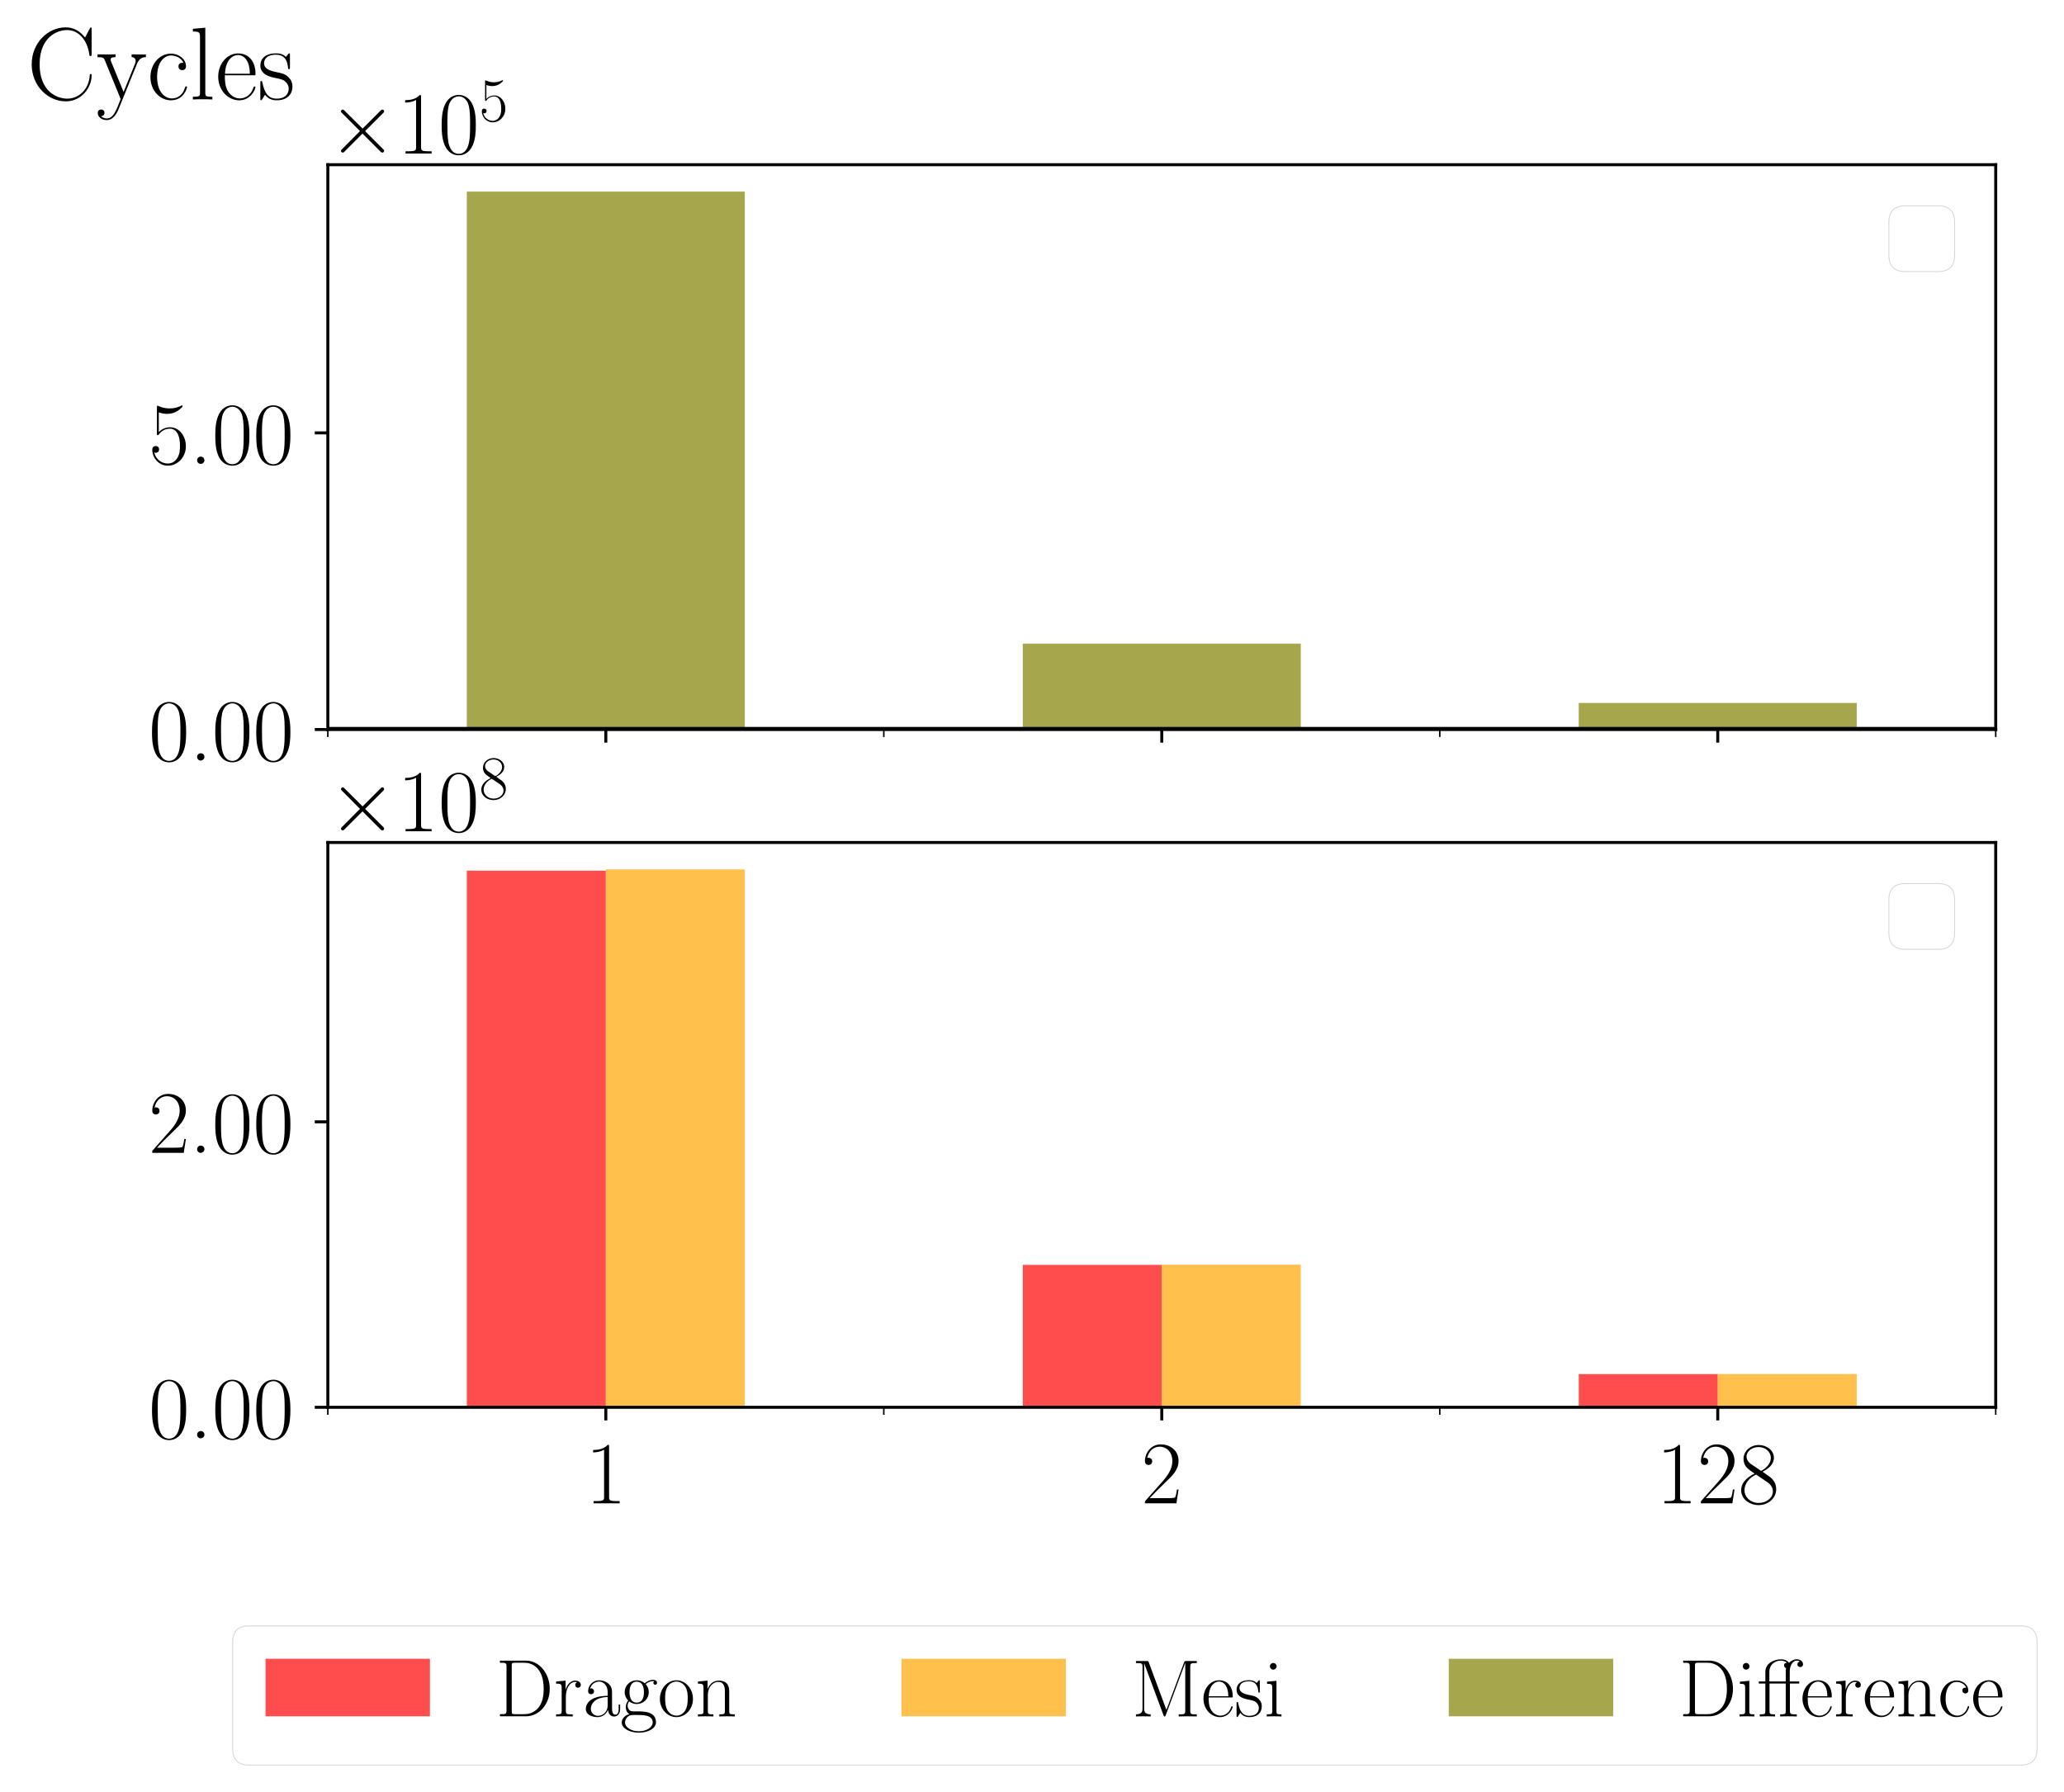
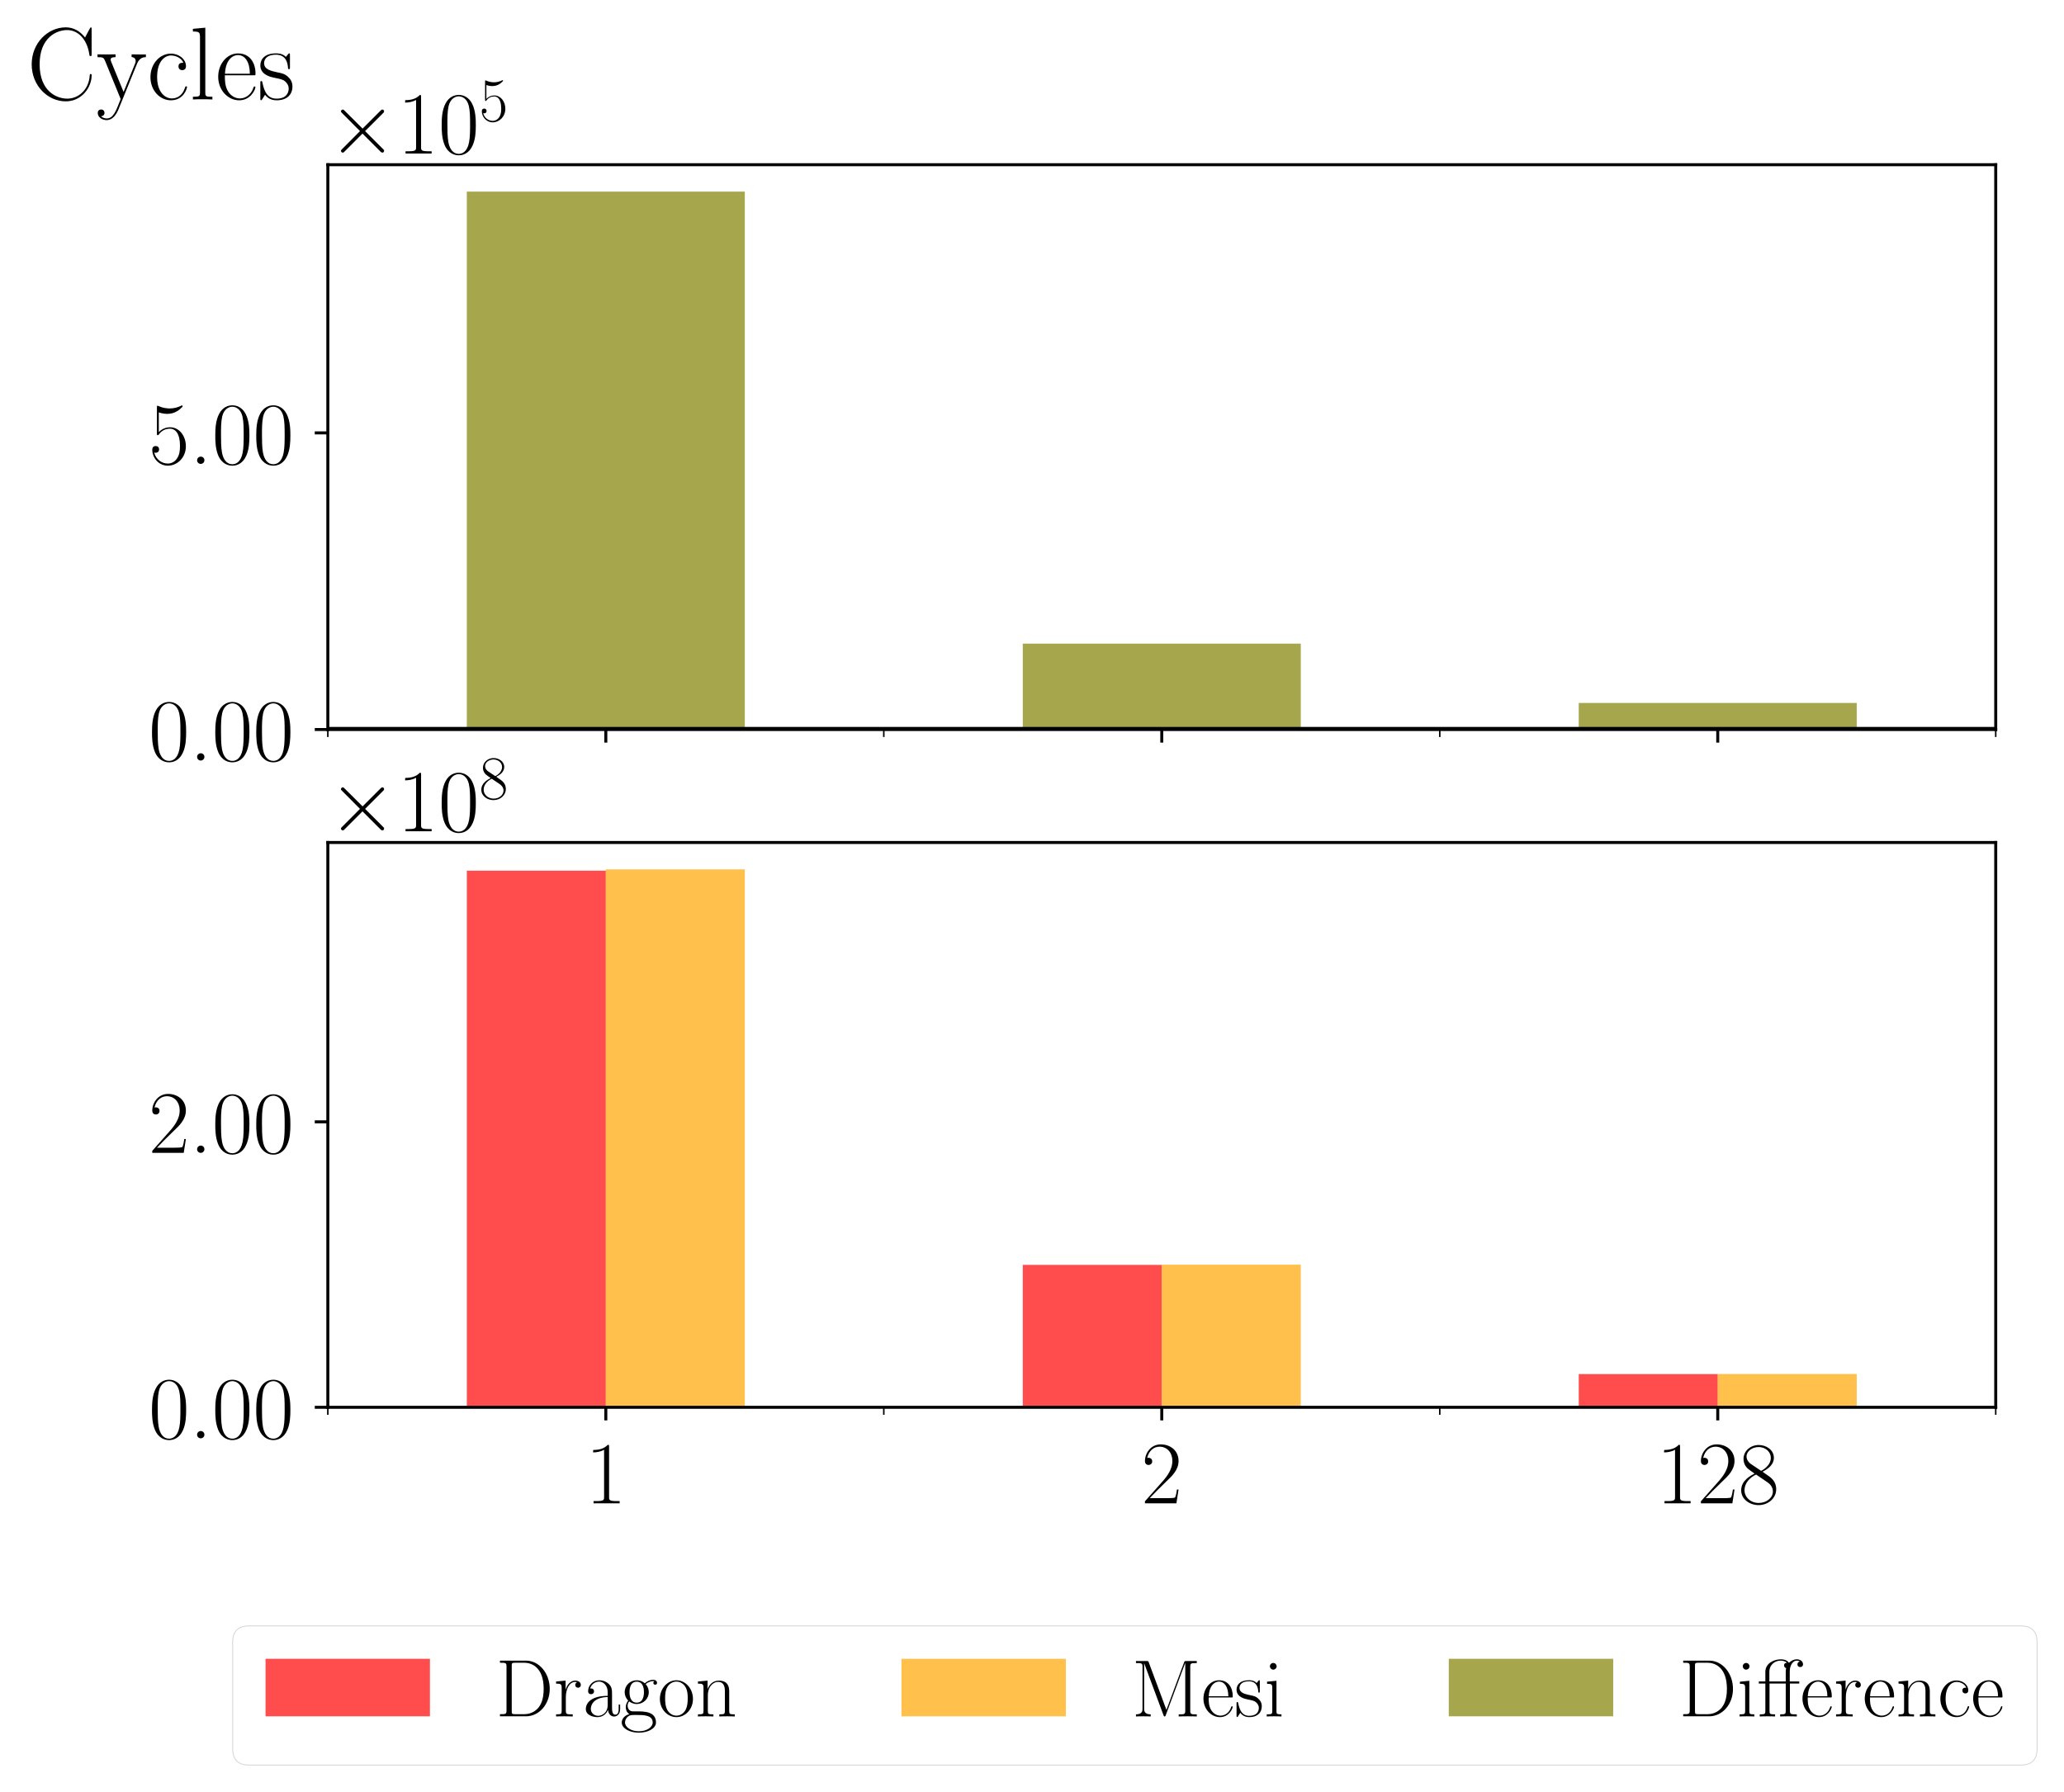
<svg xmlns="http://www.w3.org/2000/svg" xmlns:xlink="http://www.w3.org/1999/xlink" width="552.416pt" height="479.717pt" viewBox="0 0 552.416 479.717" version="1.1">
  <defs>
    <style type="text/css">*{stroke-linejoin: round; stroke-linecap: butt}</style>
  </defs>
  <g id="figure_1">
    <g id="patch_1">
      <path d="M 0 479.717  L 552.416 479.717  L 552.416 0  L 0 0  z " style="fill: #ffffff" />
    </g>
    <g id="axes_1">
      <g id="patch_2">
        <path d="M 87.743 195.294  L 534.143 195.294  L 534.143 44.094  L 87.743 44.094  z " style="fill: #ffffff" />
      </g>
      <g id="patch_3">
-         <path d="M 124.943 195.294  L 199.343 195.294  L 199.343 51.294  L 124.943 51.294  z " clip-path="url(#p60bdccb5ea)" style="fill: #808000; opacity: 0.7" />
+         <path d="M 124.943 195.294  L 199.343 195.294  L 199.343 51.294  L 124.943 51.294  z " clip-path="url(#pc3cfa6bdf4)" style="fill: #808000; opacity: 0.7" />
      </g>
      <g id="patch_4">
-         <path d="M 273.743 195.294  L 348.143 195.294  L 348.143 172.299  L 273.743 172.299  z " clip-path="url(#p60bdccb5ea)" style="fill: #808000; opacity: 0.7" />
+         <path d="M 273.743 195.294  L 348.143 195.294  L 348.143 172.299  L 273.743 172.299  z " clip-path="url(#pc3cfa6bdf4)" style="fill: #808000; opacity: 0.7" />
      </g>
      <g id="patch_5">
-         <path d="M 422.543 195.294  L 496.943 195.294  L 496.943 188.178  L 422.543 188.178  z " clip-path="url(#p60bdccb5ea)" style="fill: #808000; opacity: 0.7" />
+         <path d="M 422.543 195.294  L 496.943 195.294  L 496.943 188.178  L 422.543 188.178  z " clip-path="url(#pc3cfa6bdf4)" style="fill: #808000; opacity: 0.7" />
      </g>
      <g id="matplotlib.axis_1">
        <g id="xtick_1">
          <g id="line2d_1">
            <defs>
-               <path id="mfd37d752e3" d="M 0 0  L 0 3.5  " style="stroke: #000000; stroke-width: 0.8" />
-             </defs>
-             <g>
-               <use xlink:href="#mfd37d752e3" x="162.143" y="195.294" style="stroke: #000000; stroke-width: 0.8" />
+               <path id="m4b9a67d2a4" d="M 0 0  L 0 3.5  " style="stroke: #000000; stroke-width: 0.8" />
+             </defs>
+             <g>
+               <use xlink:href="#m4b9a67d2a4" x="162.143" y="195.294" style="stroke: #000000; stroke-width: 0.8" />
            </g>
          </g>
        </g>
        <g id="xtick_2">
          <g id="line2d_2">
            <g>
-               <use xlink:href="#mfd37d752e3" x="310.943" y="195.294" style="stroke: #000000; stroke-width: 0.8" />
+               <use xlink:href="#m4b9a67d2a4" x="310.943" y="195.294" style="stroke: #000000; stroke-width: 0.8" />
            </g>
          </g>
        </g>
        <g id="xtick_3">
          <g id="line2d_3">
            <g>
-               <use xlink:href="#mfd37d752e3" x="459.743" y="195.294" style="stroke: #000000; stroke-width: 0.8" />
+               <use xlink:href="#m4b9a67d2a4" x="459.743" y="195.294" style="stroke: #000000; stroke-width: 0.8" />
            </g>
          </g>
        </g>
        <g id="xtick_4">
          <g id="line2d_4">
            <defs>
-               <path id="mbebc3d0f18" d="M 0 0  L 0 2  " style="stroke: #000000; stroke-width: 0.4" />
-             </defs>
-             <g>
-               <use xlink:href="#mbebc3d0f18" x="87.743" y="195.294" style="stroke: #000000; stroke-width: 0.4" />
+               <path id="m20c179b98e" d="M 0 0  L 0 2  " style="stroke: #000000; stroke-width: 0.4" />
+             </defs>
+             <g>
+               <use xlink:href="#m20c179b98e" x="87.743" y="195.294" style="stroke: #000000; stroke-width: 0.4" />
            </g>
          </g>
        </g>
        <g id="xtick_5">
          <g id="line2d_5">
            <g>
-               <use xlink:href="#mbebc3d0f18" x="236.543" y="195.294" style="stroke: #000000; stroke-width: 0.4" />
+               <use xlink:href="#m20c179b98e" x="236.543" y="195.294" style="stroke: #000000; stroke-width: 0.4" />
            </g>
          </g>
        </g>
        <g id="xtick_6">
          <g id="line2d_6">
            <g>
-               <use xlink:href="#mbebc3d0f18" x="385.343" y="195.294" style="stroke: #000000; stroke-width: 0.4" />
+               <use xlink:href="#m20c179b98e" x="385.343" y="195.294" style="stroke: #000000; stroke-width: 0.4" />
            </g>
          </g>
        </g>
        <g id="xtick_7">
          <g id="line2d_7">
            <g>
-               <use xlink:href="#mbebc3d0f18" x="534.143" y="195.294" style="stroke: #000000; stroke-width: 0.4" />
+               <use xlink:href="#m20c179b98e" x="534.143" y="195.294" style="stroke: #000000; stroke-width: 0.4" />
            </g>
          </g>
        </g>
      </g>
      <g id="matplotlib.axis_2">
        <g id="ytick_1">
          <g id="line2d_8">
            <defs>
-               <path id="m7a3f0817b0" d="M 0 0  L -3.5 0  " style="stroke: #000000; stroke-width: 0.8" />
-             </defs>
-             <g>
-               <use xlink:href="#m7a3f0817b0" x="87.743" y="195.294" style="stroke: #000000; stroke-width: 0.8" />
+               <path id="m2ba7df239f" d="M 0 0  L -3.5 0  " style="stroke: #000000; stroke-width: 0.8" />
+             </defs>
+             <g>
+               <use xlink:href="#m2ba7df239f" x="87.743" y="195.294" style="stroke: #000000; stroke-width: 0.8" />
            </g>
          </g>
          <g id="text_1">
            <g transform="translate(39.77631 203.5959)scale(0.24 -0.24)">
              <defs>
                <path id="CMR17-30" d="M 2688 2025  C 2688 2416 2682 3080 2413 3591  C 2176 4039 1798 4198 1466 4198  C 1158 4198 768 4058 525 3597  C 269 3118 243 2524 243 2025  C 243 1661 250 1106 448 619  C 723 -39 1216 -128 1466 -128  C 1760 -128 2208 -7 2470 600  C 2662 1042 2688 1559 2688 2025  z M 1466 -26  C 1056 -26 813 325 723 812  C 653 1188 653 1738 653 2096  C 653 2588 653 2997 736 3387  C 858 3929 1216 4096 1466 4096  C 1728 4096 2067 3923 2189 3400  C 2272 3036 2278 2607 2278 2096  C 2278 1680 2278 1169 2202 792  C 2067 95 1690 -26 1466 -26  z " transform="scale(0.015625)" />
                <path id="CMR17-2e" d="M 1062 261  C 1062 420 934 522 800 522  C 672 522 538 420 538 261  C 538 102 666 0 800 0  C 928 0 1062 102 1062 261  z " transform="scale(0.015625)" />
              </defs>
              <use xlink:href="#CMR17-30" transform="scale(0.996264)" />
              <use xlink:href="#CMR17-2e" transform="translate(45.69048 0)scale(0.996264)" />
              <use xlink:href="#CMR17-30" transform="translate(70.56154 0)scale(0.996264)" />
              <use xlink:href="#CMR17-30" transform="translate(116.252 0)scale(0.996264)" />
            </g>
          </g>
        </g>
        <g id="ytick_2">
          <g id="line2d_9">
            <g>
-               <use xlink:href="#m7a3f0817b0" x="87.743" y="115.883" style="stroke: #000000; stroke-width: 0.8" />
+               <use xlink:href="#m2ba7df239f" x="87.743" y="115.883" style="stroke: #000000; stroke-width: 0.8" />
            </g>
          </g>
          <g id="text_2">
            <g transform="translate(39.77631 124.1848)scale(0.24 -0.24)">
              <defs>
                <path id="CMR17-35" d="M 730 3692  C 794 3666 1056 3584 1325 3584  C 1920 3584 2246 3911 2432 4100  C 2432 4157 2432 4192 2394 4192  C 2387 4192 2374 4192 2323 4163  C 2099 4058 1837 3973 1517 3973  C 1325 3973 1037 3999 723 4139  C 653 4171 640 4171 634 4171  C 602 4171 595 4164 595 4037  L 595 2203  C 595 2089 595 2057 659 2057  C 691 2057 704 2070 736 2114  C 941 2401 1222 2522 1542 2522  C 1766 2522 2246 2382 2246 1289  C 2246 1085 2246 715 2054 421  C 1894 159 1645 25 1370 25  C 947 25 518 320 403 814  C 429 807 480 795 506 795  C 589 795 749 840 749 1038  C 749 1210 627 1280 506 1280  C 358 1280 262 1190 262 1011  C 262 454 704 -128 1382 -128  C 2042 -128 2669 440 2669 1264  C 2669 2030 2170 2624 1549 2624  C 1222 2624 947 2503 730 2274  L 730 3692  z " transform="scale(0.015625)" />
              </defs>
              <use xlink:href="#CMR17-35" transform="scale(0.996264)" />
              <use xlink:href="#CMR17-2e" transform="translate(45.69048 0)scale(0.996264)" />
              <use xlink:href="#CMR17-30" transform="translate(70.56154 0)scale(0.996264)" />
              <use xlink:href="#CMR17-30" transform="translate(116.252 0)scale(0.996264)" />
            </g>
          </g>
        </g>
        <g id="text_3">
          <g transform="translate(7.2 26.5718)scale(0.28 -0.28)">
            <defs>
              <path id="CMR17-43" d="M 3974 4289  C 3974 4403 3968 4410 3930 4410  C 3904 4410 3898 4403 3853 4327  L 3571 3792  C 3258 4187 2874 4416 2381 4416  C 1286 4416 294 3456 294 2148  C 294 826 1286 -128 2387 -128  C 3366 -128 3974 730 3974 1461  C 3974 1524 3974 1550 3917 1550  C 3866 1550 3866 1531 3859 1474  C 3808 585 3168 38 2477 38  C 1824 38 781 495 781 2147  C 781 3805 1843 4250 2464 4250  C 3187 4250 3712 3628 3834 2745  C 3846 2668 3846 2655 3904 2655  C 3974 2655 3974 2668 3974 2783  L 3974 4289  z " transform="scale(0.015625)" />
              <path id="CMR17-79" d="M 2496 2197  C 2656 2586 2944 2586 3034 2586  L 3034 2752  C 2912 2752 2752 2752 2630 2752  C 2496 2752 2285 2752 2157 2758  L 2157 2592  C 2400 2573 2406 2394 2406 2343  C 2406 2280 2394 2248 2362 2171  L 1664 449  L 902 2306  C 870 2382 870 2426 870 2433  C 870 2573 1018 2586 1171 2586  L 1171 2758  C 1018 2752 742 2752 582 2752  C 410 2752 205 2752 64 2758  L 64 2586  C 410 2586 448 2554 531 2350  L 1485 15  C 1197 -738 1030 -1178 627 -1178  C 557 -1178 397 -1159 282 -1044  C 429 -1031 493 -942 493 -833  C 493 -725 416 -629 288 -629  C 147 -629 77 -725 77 -840  C 77 -1095 339 -1280 627 -1280  C 998 -1280 1229 -922 1357 -604  L 2496 2197  z " transform="scale(0.015625)" />
              <path id="CMR17-63" d="M 2234 2240  C 2112 2240 1933 2240 1933 2017  C 1933 1838 2080 1787 2163 1787  C 2208 1787 2394 1807 2394 2024  C 2394 2467 1958 2803 1466 2803  C 787 2803 211 2178 211 1363  C 211 516 813 -64 1466 -64  C 2259 -64 2458 677 2458 748  C 2458 774 2451 793 2406 793  C 2362 793 2355 787 2330 703  C 2163 180 1798 51 1523 51  C 1114 51 621 427 621 1369  C 621 2338 1094 2688 1472 2688  C 1722 2688 2093 2573 2234 2240  z " transform="scale(0.015625)" />
              <path id="CMR17-6c" d="M 979 4396  L 218 4326  L 218 4160  C 595 4160 653 4122 653 3817  L 653 426  C 653 184 627 153 218 153  L 218 -13  C 371 0 653 0 813 0  C 979 0 1261 0 1414 -13  L 1414 153  C 1005 153 979 178 979 426  L 979 4396  z " transform="scale(0.015625)" />
              <path id="CMR17-65" d="M 2438 1472  C 2464 1498 2464 1511 2464 1576  C 2464 2238 2118 2816 1389 2816  C 710 2816 173 2169 173 1383  C 173 551 781 -64 1459 -64  C 2176 -64 2458 607 2458 740  C 2458 784 2419 784 2406 784  C 2362 784 2355 771 2330 696  C 2189 265 1837 51 1504 51  C 1229 51 954 203 781 480  C 582 803 582 1176 582 1472  L 2438 1472  z M 589 1568  C 634 2505 1126 2714 1382 2714  C 1818 2714 2112 2297 2118 1568  L 589 1568  z " transform="scale(0.015625)" />
              <path id="CMR17-73" d="M 1978 2697  C 1978 2813 1971 2819 1933 2819  C 1907 2819 1901 2813 1824 2717  C 1805 2691 1747 2626 1728 2601  C 1523 2819 1235 2819 1126 2819  C 416 2819 160 2447 160 2076  C 160 1498 813 1365 998 1325  C 1402 1243 1542 1217 1677 1101  C 1760 1025 1901 884 1901 654  C 1901 384 1747 38 1158 38  C 602 38 403 460 288 1021  C 269 1110 269 1117 218 1117  C 166 1117 160 1110 160 983  L 160 63  C 160 -51 166 -58 205 -58  C 237 -58 243 -51 275 0  C 314 57 410 211 448 276  C 576 103 800 -64 1158 -64  C 1792 -64 2131 283 2131 784  C 2131 1112 1958 1285 1875 1362  C 1683 1561 1459 1606 1190 1657  C 838 1735 390 1825 390 2217  C 390 2383 480 2737 1126 2737  C 1811 2737 1850 2094 1862 1888  C 1869 1856 1901 1849 1920 1849  C 1978 1849 1978 1869 1978 1978  L 1978 2697  z " transform="scale(0.015625)" />
            </defs>
            <use xlink:href="#CMR17-43" transform="scale(0.996264)" />
            <use xlink:href="#CMR17-79" transform="translate(66.50988 0)scale(0.996264)" />
            <use xlink:href="#CMR17-63" transform="translate(114.8028 0)scale(0.996264)" />
            <use xlink:href="#CMR17-6c" transform="translate(155.2885 0)scale(0.996264)" />
            <use xlink:href="#CMR17-65" transform="translate(180.1595 0)scale(0.996264)" />
            <use xlink:href="#CMR17-73" transform="translate(220.6452 0)scale(0.996264)" />
          </g>
        </g>
        <g id="text_4">
          <g transform="translate(87.7425 41.09368)scale(0.24 -0.24)">
            <defs>
              <path id="CMSY10-2" d="M 2490 1785  L 1210 3059  C 1133 3136 1120 3148 1069 3148  C 1005 3148 941 3091 941 3020  C 941 2976 954 2963 1024 2892  L 2304 1606  L 1024 320  C 954 249 941 236 941 192  C 941 121 1005 64 1069 64  C 1120 64 1133 76 1210 153  L 2483 1427  L 3808 102  C 3821 96 3866 64 3904 64  C 3981 64 4032 121 4032 192  C 4032 204 4032 230 4013 262  C 4006 275 2989 1280 2669 1606  L 3840 2777  C 3872 2816 3968 2899 4000 2937  C 4006 2950 4032 2976 4032 3020  C 4032 3091 3981 3148 3904 3148  C 3853 3148 3827 3123 3757 3052  L 2490 1785  z " transform="scale(0.015625)" />
              <path id="CMR17-31" d="M 1702 4058  C 1702 4192 1696 4192 1606 4192  C 1357 3916 979 3827 621 3827  C 602 3827 570 3827 563 3808  C 557 3795 557 3782 557 3648  C 755 3648 1088 3686 1344 3839  L 1344 461  C 1344 236 1331 160 781 160  L 589 160  L 589 0  C 896 0 1216 0 1523 0  C 1830 0 2150 0 2458 0  L 2458 160  L 2266 160  C 1715 160 1702 230 1702 458  L 1702 4058  z " transform="scale(0.015625)" />
            </defs>
            <use xlink:href="#CMSY10-2" transform="scale(0.996264)" />
            <use xlink:href="#CMR17-31" transform="translate(77.48747 0)scale(0.996264)" />
            <use xlink:href="#CMR17-30" transform="translate(123.1779 0)scale(0.996264)" />
            <use xlink:href="#CMR17-35" transform="translate(168.8684 36.15364)scale(0.697382)" />
          </g>
        </g>
      </g>
      <g id="line2d_10">
-         <path d="M 87.743 195.294  L 534.143 195.294  " clip-path="url(#p60bdccb5ea)" style="fill: none; stroke: #000000; stroke-width: 1.4; stroke-linecap: square" />
+         <path d="M 87.743 195.294  L 534.143 195.294  " clip-path="url(#pc3cfa6bdf4)" style="fill: none; stroke: #000000; stroke-width: 1.4; stroke-linecap: square" />
      </g>
      <g id="patch_6">
        <path d="M 87.743 195.294  L 87.743 44.094  " style="fill: none; stroke: #000000; stroke-width: 0.8; stroke-linejoin: miter; stroke-linecap: square" />
      </g>
      <g id="patch_7">
        <path d="M 534.143 195.294  L 534.143 44.094  " style="fill: none; stroke: #000000; stroke-width: 0.8; stroke-linejoin: miter; stroke-linecap: square" />
      </g>
      <g id="patch_8">
        <path d="M 87.743 195.294  L 534.143 195.294  " style="fill: none; stroke: #000000; stroke-width: 0.8; stroke-linejoin: miter; stroke-linecap: square" />
      </g>
      <g id="patch_9">
        <path d="M 87.743 44.094  L 534.143 44.094  " style="fill: none; stroke: #000000; stroke-width: 0.8; stroke-linejoin: miter; stroke-linecap: square" />
      </g>
-       <g id="legend_1">
-         <g id="patch_10">
-           <path d="M 509.943 72.694  L 518.743 72.694  Q 523.143 72.694 523.143 68.294  L 523.143 59.494  Q 523.143 55.094 518.743 55.094  L 509.943 55.094  Q 505.543 55.094 505.543 59.494  L 505.543 68.294  Q 505.543 72.694 509.943 72.694  z " style="fill: #ffffff; opacity: 0.8; stroke: #cccccc; stroke-width: 0.24; stroke-linejoin: miter" />
-         </g>
-       </g>
    </g>
    <g id="axes_2">
+       <g id="patch_10">
+         <path d="M 87.743 376.734  L 534.143 376.734  L 534.143 225.534  L 87.743 225.534  z " style="fill: #ffffff" />
+       </g>
      <g id="patch_11">
-         <path d="M 87.743 376.734  L 534.143 376.734  L 534.143 225.534  L 87.743 225.534  z " style="fill: #ffffff" />
+         <path d="M 124.943 376.734  L 162.143 376.734  L 162.143 233.08  L 124.943 233.08  z " clip-path="url(#p44cb9645cf)" style="fill: #ff0000; opacity: 0.7" />
      </g>
      <g id="patch_12">
-         <path d="M 124.943 376.734  L 162.143 376.734  L 162.143 233.08  L 124.943 233.08  z " clip-path="url(#p7c5ec3f668)" style="fill: #ff0000; opacity: 0.7" />
+         <path d="M 273.743 376.734  L 310.943 376.734  L 310.943 338.61  L 273.743 338.61  z " clip-path="url(#p44cb9645cf)" style="fill: #ff0000; opacity: 0.7" />
      </g>
      <g id="patch_13">
-         <path d="M 273.743 376.734  L 310.943 376.734  L 310.943 338.61  L 273.743 338.61  z " clip-path="url(#p7c5ec3f668)" style="fill: #ff0000; opacity: 0.7" />
+         <path d="M 422.543 376.734  L 459.743 376.734  L 459.743 367.845  L 422.543 367.845  z " clip-path="url(#p44cb9645cf)" style="fill: #ff0000; opacity: 0.7" />
      </g>
      <g id="patch_14">
-         <path d="M 422.543 376.734  L 459.743 376.734  L 459.743 367.845  L 422.543 367.845  z " clip-path="url(#p7c5ec3f668)" style="fill: #ff0000; opacity: 0.7" />
+         <path d="M 162.143 376.734  L 199.343 376.734  L 199.343 232.734  L 162.143 232.734  z " clip-path="url(#p44cb9645cf)" style="fill: #ffa500; opacity: 0.7" />
      </g>
      <g id="patch_15">
-         <path d="M 162.143 376.734  L 199.343 376.734  L 199.343 232.734  L 162.143 232.734  z " clip-path="url(#p7c5ec3f668)" style="fill: #ffa500; opacity: 0.7" />
+         <path d="M 310.943 376.734  L 348.143 376.734  L 348.143 338.554  L 310.943 338.554  z " clip-path="url(#p44cb9645cf)" style="fill: #ffa500; opacity: 0.7" />
      </g>
      <g id="patch_16">
-         <path d="M 310.943 376.734  L 348.143 376.734  L 348.143 338.554  L 310.943 338.554  z " clip-path="url(#p7c5ec3f668)" style="fill: #ffa500; opacity: 0.7" />
-       </g>
-       <g id="patch_17">
-         <path d="M 459.743 376.734  L 496.943 376.734  L 496.943 367.828  L 459.743 367.828  z " clip-path="url(#p7c5ec3f668)" style="fill: #ffa500; opacity: 0.7" />
+         <path d="M 459.743 376.734  L 496.943 376.734  L 496.943 367.828  L 459.743 367.828  z " clip-path="url(#p44cb9645cf)" style="fill: #ffa500; opacity: 0.7" />
      </g>
      <g id="matplotlib.axis_3">
        <g id="xtick_8">
          <g id="line2d_11">
            <g>
-               <use xlink:href="#mfd37d752e3" x="162.143" y="376.734" style="stroke: #000000; stroke-width: 0.8" />
+               <use xlink:href="#m4b9a67d2a4" x="162.143" y="376.734" style="stroke: #000000; stroke-width: 0.8" />
            </g>
          </g>
          <g id="text_5">
            <g transform="translate(156.6596 402.4381)scale(0.24 -0.24)">
              <use xlink:href="#CMR17-31" transform="scale(0.996264)" />
            </g>
          </g>
        </g>
        <g id="xtick_9">
          <g id="line2d_12">
            <g>
-               <use xlink:href="#mfd37d752e3" x="310.943" y="376.734" style="stroke: #000000; stroke-width: 0.8" />
+               <use xlink:href="#m4b9a67d2a4" x="310.943" y="376.734" style="stroke: #000000; stroke-width: 0.8" />
            </g>
          </g>
          <g id="text_6">
            <g transform="translate(305.4596 402.4381)scale(0.24 -0.24)">
              <defs>
                <path id="CMR17-32" d="M 2669 989  L 2554 989  C 2490 536 2438 459 2413 420  C 2381 369 1920 369 1830 369  L 602 369  C 832 619 1280 1072 1824 1597  C 2214 1967 2669 2402 2669 3035  C 2669 3790 2067 4224 1395 4224  C 691 4224 262 3604 262 3030  C 262 2780 448 2748 525 2748  C 589 2748 781 2787 781 3010  C 781 3207 614 3264 525 3264  C 486 3264 448 3258 422 3245  C 544 3790 915 4058 1306 4058  C 1862 4058 2227 3617 2227 3035  C 2227 2479 1901 2000 1536 1584  L 262 146  L 262 0  L 2515 0  L 2669 989  z " transform="scale(0.015625)" />
              </defs>
              <use xlink:href="#CMR17-32" transform="scale(0.996264)" />
            </g>
          </g>
        </g>
        <g id="xtick_10">
          <g id="line2d_13">
            <g>
-               <use xlink:href="#mfd37d752e3" x="459.743" y="376.734" style="stroke: #000000; stroke-width: 0.8" />
+               <use xlink:href="#m4b9a67d2a4" x="459.743" y="376.734" style="stroke: #000000; stroke-width: 0.8" />
            </g>
          </g>
          <g id="text_7">
            <g transform="translate(443.2939 402.4381)scale(0.24 -0.24)">
              <defs>
                <path id="CMR17-38" d="M 1741 2264  C 2144 2467 2554 2773 2554 3263  C 2554 3841 1990 4179 1472 4179  C 890 4179 378 3759 378 3180  C 378 3021 416 2747 666 2505  C 730 2442 998 2251 1171 2130  C 883 1983 211 1634 211 934  C 211 279 838 -128 1459 -128  C 2144 -128 2720 362 2720 1010  C 2720 1590 2330 1857 2074 2029  L 1741 2264  z M 902 2822  C 851 2854 595 3051 595 3351  C 595 3739 998 4032 1459 4032  C 1965 4032 2336 3676 2336 3262  C 2336 2669 1670 2331 1638 2331  C 1632 2331 1626 2331 1574 2370  L 902 2822  z M 2080 1519  C 2176 1449 2483 1240 2483 851  C 2483 381 2010 25 1472 25  C 890 25 448 438 448 940  C 448 1443 838 1862 1280 2060  L 2080 1519  z " transform="scale(0.015625)" />
              </defs>
              <use xlink:href="#CMR17-31" transform="scale(0.996264)" />
              <use xlink:href="#CMR17-32" transform="translate(45.69048 0)scale(0.996264)" />
              <use xlink:href="#CMR17-38" transform="translate(91.38095 0)scale(0.996264)" />
            </g>
          </g>
        </g>
        <g id="xtick_11">
          <g id="line2d_14">
            <g>
-               <use xlink:href="#mbebc3d0f18" x="87.743" y="376.734" style="stroke: #000000; stroke-width: 0.4" />
+               <use xlink:href="#m20c179b98e" x="87.743" y="376.734" style="stroke: #000000; stroke-width: 0.4" />
            </g>
          </g>
        </g>
        <g id="xtick_12">
          <g id="line2d_15">
            <g>
-               <use xlink:href="#mbebc3d0f18" x="236.543" y="376.734" style="stroke: #000000; stroke-width: 0.4" />
+               <use xlink:href="#m20c179b98e" x="236.543" y="376.734" style="stroke: #000000; stroke-width: 0.4" />
            </g>
          </g>
        </g>
        <g id="xtick_13">
          <g id="line2d_16">
            <g>
-               <use xlink:href="#mbebc3d0f18" x="385.343" y="376.734" style="stroke: #000000; stroke-width: 0.4" />
+               <use xlink:href="#m20c179b98e" x="385.343" y="376.734" style="stroke: #000000; stroke-width: 0.4" />
            </g>
          </g>
        </g>
        <g id="xtick_14">
          <g id="line2d_17">
            <g>
-               <use xlink:href="#mbebc3d0f18" x="534.143" y="376.734" style="stroke: #000000; stroke-width: 0.4" />
+               <use xlink:href="#m20c179b98e" x="534.143" y="376.734" style="stroke: #000000; stroke-width: 0.4" />
            </g>
          </g>
        </g>
      </g>
      <g id="matplotlib.axis_4">
        <g id="ytick_3">
          <g id="line2d_18">
            <g>
-               <use xlink:href="#m7a3f0817b0" x="87.743" y="376.734" style="stroke: #000000; stroke-width: 0.8" />
+               <use xlink:href="#m2ba7df239f" x="87.743" y="376.734" style="stroke: #000000; stroke-width: 0.8" />
            </g>
          </g>
          <g id="text_8">
            <g transform="translate(39.77631 385.0359)scale(0.24 -0.24)">
              <use xlink:href="#CMR17-30" transform="scale(0.996264)" />
              <use xlink:href="#CMR17-2e" transform="translate(45.69048 0)scale(0.996264)" />
              <use xlink:href="#CMR17-30" transform="translate(70.56154 0)scale(0.996264)" />
              <use xlink:href="#CMR17-30" transform="translate(116.252 0)scale(0.996264)" />
            </g>
          </g>
        </g>
        <g id="ytick_4">
          <g id="line2d_19">
            <g>
-               <use xlink:href="#m7a3f0817b0" x="87.743" y="300.317" style="stroke: #000000; stroke-width: 0.8" />
+               <use xlink:href="#m2ba7df239f" x="87.743" y="300.317" style="stroke: #000000; stroke-width: 0.8" />
            </g>
          </g>
          <g id="text_9">
            <g transform="translate(39.77631 308.6197)scale(0.24 -0.24)">
              <use xlink:href="#CMR17-32" transform="scale(0.996264)" />
              <use xlink:href="#CMR17-2e" transform="translate(45.69048 0)scale(0.996264)" />
              <use xlink:href="#CMR17-30" transform="translate(70.56154 0)scale(0.996264)" />
              <use xlink:href="#CMR17-30" transform="translate(116.252 0)scale(0.996264)" />
            </g>
          </g>
        </g>
        <g id="text_10">
          <g transform="translate(87.7425 222.5337)scale(0.24 -0.24)">
            <use xlink:href="#CMSY10-2" transform="scale(0.996264)" />
            <use xlink:href="#CMR17-31" transform="translate(77.48747 0)scale(0.996264)" />
            <use xlink:href="#CMR17-30" transform="translate(123.1779 0)scale(0.996264)" />
            <use xlink:href="#CMR17-38" transform="translate(168.8684 36.15364)scale(0.697382)" />
          </g>
        </g>
      </g>
+       <g id="patch_17">
+         <path d="M 87.743 376.734  L 87.743 225.534  " style="fill: none; stroke: #000000; stroke-width: 0.8; stroke-linejoin: miter; stroke-linecap: square" />
+       </g>
      <g id="patch_18">
-         <path d="M 87.743 376.734  L 87.743 225.534  " style="fill: none; stroke: #000000; stroke-width: 0.8; stroke-linejoin: miter; stroke-linecap: square" />
+         <path d="M 534.143 376.734  L 534.143 225.534  " style="fill: none; stroke: #000000; stroke-width: 0.8; stroke-linejoin: miter; stroke-linecap: square" />
      </g>
      <g id="patch_19">
-         <path d="M 534.143 376.734  L 534.143 225.534  " style="fill: none; stroke: #000000; stroke-width: 0.8; stroke-linejoin: miter; stroke-linecap: square" />
+         <path d="M 87.743 376.734  L 534.143 376.734  " style="fill: none; stroke: #000000; stroke-width: 0.8; stroke-linejoin: miter; stroke-linecap: square" />
      </g>
      <g id="patch_20">
-         <path d="M 87.743 376.734  L 534.143 376.734  " style="fill: none; stroke: #000000; stroke-width: 0.8; stroke-linejoin: miter; stroke-linecap: square" />
-       </g>
+         <path d="M 87.743 225.534  L 534.143 225.534  " style="fill: none; stroke: #000000; stroke-width: 0.8; stroke-linejoin: miter; stroke-linecap: square" />
+       </g>
+     </g>
+     <g id="legend_1">
      <g id="patch_21">
-         <path d="M 87.743 225.534  L 534.143 225.534  " style="fill: none; stroke: #000000; stroke-width: 0.8; stroke-linejoin: miter; stroke-linecap: square" />
-       </g>
-       <g id="legend_2">
-         <g id="patch_22">
-           <path d="M 509.943 254.134  L 518.743 254.134  Q 523.143 254.134 523.143 249.734  L 523.143 240.934  Q 523.143 236.534 518.743 236.534  L 509.943 236.534  Q 505.543 236.534 505.543 240.934  L 505.543 249.734  Q 505.543 254.134 509.943 254.134  z " style="fill: #ffffff; opacity: 0.8; stroke: #cccccc; stroke-width: 0.24; stroke-linejoin: miter" />
-         </g>
-       </g>
-     </g>
-     <g id="legend_3">
-       <g id="patch_23">
        <path d="M 66.669 472.517  L 540.816 472.517  Q 545.216 472.517 545.216 468.117  L 545.216 439.654  Q 545.216 435.254 540.816 435.254  L 66.669 435.254  Q 62.269 435.254 62.269 439.654  L 62.269 468.117  Q 62.269 472.517 66.669 472.517  z " style="fill: #ffffff; opacity: 0.8; stroke: #cccccc; stroke-width: 0.24; stroke-linejoin: miter" />
      </g>
-       <g id="patch_24">
+       <g id="patch_22">
        <path d="M 71.069 459.454  L 115.069 459.454  L 115.069 444.054  L 71.069 444.054  z " style="fill: #ff0000; opacity: 0.7" />
      </g>
      <g id="text_11">
        <g transform="translate(132.669 459.4537)scale(0.22 -0.22)">
          <defs>
            <path id="CMR17-44" d="M 333 4352  L 333 4186  C 774 4186 845 4186 845 3900  L 845 452  C 845 166 774 166 333 166  L 333 0  L 2368 0  C 3398 0 4224 943 4224 2141  C 4224 3346 3411 4352 2368 4352  L 333 4352  z M 1523 166  C 1267 166 1254 197 1254 414  L 1254 3938  C 1254 4155 1267 4186 1523 4186  L 2240 4186  C 2771 4186 3750 3874 3750 2141  C 3750 1242 3488 879 3366 707  C 3213 510 2848 166 2240 166  L 1523 166  z " transform="scale(0.015625)" />
            <path id="CMR17-72" d="M 960 1497  C 960 2112 1222 2688 1702 2688  C 1747 2688 1792 2682 1837 2662  C 1837 2662 1696 2617 1696 2452  C 1696 2298 1818 2234 1914 2234  C 1990 2234 2131 2279 2131 2458  C 2131 2663 1926 2790 1709 2790  C 1222 2790 1011 2317 947 2093  L 941 2093  L 941 2790  L 198 2720  L 198 2554  C 576 2554 634 2515 634 2208  L 634 428  C 634 184 608 153 198 153  L 198 -13  C 352 0 646 0 813 0  C 998 0 1325 0 1498 -13  L 1498 153  C 1037 153 960 153 960 440  L 960 1497  z " transform="scale(0.015625)" />
            <path id="CMR17-61" d="M 2304 1653  C 2304 2072 2304 2294 2035 2543  C 1798 2752 1523 2816 1306 2816  C 800 2816 435 2407 435 1971  C 435 1728 627 1728 666 1728  C 749 1728 896 1778 896 1954  C 896 2112 774 2181 666 2181  C 640 2181 608 2174 589 2168  C 723 2592 1069 2714 1293 2714  C 1613 2714 1965 2429 1965 1885  L 1965 1600  C 1587 1600 1133 1549 774 1357  C 371 1133 256 813 256 570  C 256 77 832 -64 1171 -64  C 1523 -64 1850 139 1990 511  C 2003 233 2182 -18 2464 -18  C 2598 -18 2938 70 2938 567  L 2938 920  L 2822 920  L 2822 562  C 2822 178 2650 128 2566 128  C 2304 128 2304 458 2304 738  L 2304 1653  z M 1965 870  C 1965 317 1568 38 1216 38  C 896 38 646 275 646 570  C 646 761 730 1100 1101 1305  C 1408 1478 1760 1504 1965 1504  L 1965 870  z " transform="scale(0.015625)" />
            <path id="CMR17-67" d="M 710 1164  C 832 1068 1043 960 1299 960  C 1805 960 2240 1357 2240 1888  C 2240 2054 2189 2310 1997 2509  C 2176 2692 2438 2752 2586 2752  C 2611 2752 2650 2752 2682 2734  C 2656 2728 2598 2703 2598 2605  C 2598 2527 2656 2471 2739 2471  C 2835 2471 2886 2533 2886 2614  C 2886 2731 2790 2854 2586 2854  C 2330 2854 2106 2738 1926 2580  C 1734 2753 1504 2816 1299 2816  C 794 2816 358 2419 358 1888  C 358 1522 570 1292 634 1228  C 442 1004 442 743 442 711  C 442 545 506 302 723 168  C 390 85 128 -169 128 -486  C 128 -943 736 -1280 1466 -1280  C 2170 -1280 2803 -956 2803 -479  C 2803 384 1856 384 1363 384  C 1216 384 954 384 922 391  C 723 423 589 602 589 826  C 589 883 589 1024 710 1164  z M 1299 1068  C 736 1068 736 1760 736 1889  C 736 2016 736 2708 1299 2708  C 1862 2708 1862 2016 1862 1889  C 1862 1760 1862 1068 1299 1068  z M 1466 -1171  C 826 -1171 384 -835 384 -486  C 384 -289 493 -105 634 -4  C 794 104 858 104 1293 104  C 1818 104 2547 104 2547 -486  C 2547 -835 2106 -1171 1466 -1171  z " transform="scale(0.015625)" />
            <path id="CMR17-6f" d="M 2758 1356  C 2758 2176 2163 2816 1466 2816  C 768 2816 173 2176 173 1356  C 173 551 768 -64 1466 -64  C 2163 -64 2758 551 2758 1356  z M 1466 51  C 1165 51 909 230 762 480  C 602 767 582 1126 582 1408  C 582 1677 595 2010 762 2298  C 890 2509 1139 2714 1466 2714  C 1754 2714 1997 2554 2150 2330  C 2349 2029 2349 1607 2349 1408  C 2349 1158 2336 775 2163 467  C 1984 173 1709 51 1466 51  z " transform="scale(0.015625)" />
            <path id="CMR17-6e" d="M 2656 1933  C 2656 2259 2592 2790 1837 2790  C 1331 2790 1069 2400 973 2144  L 966 2144  L 966 2790  L 211 2720  L 211 2554  C 589 2554 646 2515 646 2208  L 646 428  C 646 184 621 153 211 153  L 211 -13  C 365 0 646 0 813 0  C 979 0 1267 0 1421 -13  L 1421 153  C 1011 153 986 178 986 428  L 986 1658  C 986 2247 1344 2688 1792 2688  C 2266 2688 2317 2266 2317 1958  L 2317 428  C 2317 184 2291 153 1882 153  L 1882 -13  C 2035 0 2317 0 2483 0  C 2650 0 2938 0 3091 -13  L 3091 153  C 2682 153 2656 178 2656 428  L 2656 1933  z " transform="scale(0.015625)" />
          </defs>
          <use xlink:href="#CMR17-44" transform="scale(0.996264)" />
          <use xlink:href="#CMR17-72" transform="translate(70.39356 0)scale(0.996264)" />
          <use xlink:href="#CMR17-61" transform="translate(105.6743 0)scale(0.996264)" />
          <use xlink:href="#CMR17-67" transform="translate(151.3648 0)scale(0.996264)" />
          <use xlink:href="#CMR17-6f" transform="translate(197.0553 0)scale(0.996264)" />
          <use xlink:href="#CMR17-6e" transform="translate(242.7458 0)scale(0.996264)" />
        </g>
      </g>
-       <g id="patch_25">
+       <g id="patch_23">
        <path d="M 241.27 459.454  L 285.27 459.454  L 285.27 444.054  L 241.27 444.054  z " style="fill: #ffa500; opacity: 0.7" />
      </g>
      <g id="text_12">
        <g transform="translate(302.87 459.4537)scale(0.22 -0.22)">
          <defs>
            <path id="CMR17-4d" d="M 1338 4224  C 1299 4320 1293 4320 1158 4320  L 339 4320  L 339 4160  C 781 4160 851 4160 851 3875  L 851 610  C 851 451 851 153 339 153  L 339 -13  C 486 0 755 0 915 0  C 1075 0 1344 0 1491 -13  L 1491 153  C 979 153 979 451 979 610  L 979 4135  L 986 4135  L 2490 89  C 2515 25 2528 -13 2579 -13  C 2630 -13 2643 25 2669 89  L 4186 4166  L 4192 4166  L 4192 438  C 4192 153 4122 153 3680 153  L 3680 -13  C 3853 0 4198 0 4384 0  C 4570 0 4922 0 5094 -13  L 5094 153  C 4653 153 4582 153 4582 438  L 4582 3875  C 4582 4160 4653 4160 5094 4160  L 5094 4320  L 4282 4320  C 4147 4320 4141 4314 4102 4218  L 2720 502  L 1338 4224  z " transform="scale(0.015625)" />
            <path id="CMR17-69" d="M 992 3909  C 992 4049 877 4170 730 4170  C 589 4170 467 4056 467 3909  C 467 3769 582 3648 730 3648  C 870 3648 992 3763 992 3909  z M 243 2706  L 243 2541  C 602 2541 653 2502 653 2197  L 653 427  C 653 184 627 153 218 153  L 218 -13  C 371 0 646 0 806 0  C 960 0 1222 0 1370 -13  L 1370 153  C 992 153 979 191 979 420  L 979 2776  L 243 2706  z " transform="scale(0.015625)" />
          </defs>
          <use xlink:href="#CMR17-4d" transform="scale(0.996264)" />
          <use xlink:href="#CMR17-65" transform="translate(84.68694 0)scale(0.996264)" />
          <use xlink:href="#CMR17-73" transform="translate(125.1726 0)scale(0.996264)" />
          <use xlink:href="#CMR17-69" transform="translate(160.9739 0)scale(0.996264)" />
        </g>
      </g>
-       <g id="patch_26">
+       <g id="patch_24">
        <path d="M 387.756 459.454  L 431.756 459.454  L 431.756 444.054  L 387.756 444.054  z " style="fill: #808000; opacity: 0.7" />
      </g>
      <g id="text_13">
        <g transform="translate(449.3559 459.4537)scale(0.22 -0.22)">
          <defs>
            <path id="CMR17-b" d="M 2554 2560  L 3283 2560  L 3283 2725  L 2541 2725  L 2541 3494  C 2541 4022 2810 4352 3085 4352  C 3168 4352 3264 4327 3328 4282  C 3277 4269 3142 4225 3142 4067  C 3142 3901 3270 3850 3360 3850  C 3450 3850 3578 3901 3578 4067  C 3578 4308 3347 4454 3091 4454  C 2842 4454 2637 4333 2477 4181  C 2330 4390 2086 4454 1837 4454  C 1338 4454 634 4168 634 3469  L 634 2725  L 122 2725  L 122 2560  L 634 2560  L 634 427  C 634 184 608 153 198 153  L 198 -13  C 352 0 634 0 794 0  C 960 0 1242 0 1395 -13  L 1395 153  C 986 153 960 178 960 427  L 960 2560  L 2227 2560  L 2227 427  C 2227 184 2202 153 1792 153  L 1792 -13  C 1946 0 2240 0 2406 0  C 2592 0 2918 0 3091 -13  L 3091 153  C 2630 153 2554 153 2554 439  L 2554 2560  z M 947 2725  L 947 3469  C 947 4047 1395 4352 1824 4352  C 1920 4352 2170 4332 2323 4187  C 2208 4187 2099 4136 2099 3977  C 2099 3812 2246 3767 2259 3767  C 2227 3652 2227 3526 2227 3481  L 2227 2725  L 947 2725  z " transform="scale(0.015625)" />
          </defs>
          <use xlink:href="#CMR17-44" transform="scale(0.996264)" />
          <use xlink:href="#CMR17-69" transform="translate(70.39356 0)scale(0.996264)" />
          <use xlink:href="#CMR17-b" transform="translate(95.26461 0)scale(0.996264)" />
          <use xlink:href="#CMR17-65" transform="translate(147.6093 0)scale(0.996264)" />
          <use xlink:href="#CMR17-72" transform="translate(188.095 0)scale(0.996264)" />
          <use xlink:href="#CMR17-65" transform="translate(223.3757 0)scale(0.996264)" />
          <use xlink:href="#CMR17-6e" transform="translate(263.8614 0)scale(0.996264)" />
          <use xlink:href="#CMR17-63" transform="translate(314.7568 0)scale(0.996264)" />
          <use xlink:href="#CMR17-65" transform="translate(355.2424 0)scale(0.996264)" />
        </g>
      </g>
    </g>
  </g>
  <defs>
-     <clipPath id="p60bdccb5ea">
+     <clipPath id="pc3cfa6bdf4">
      <rect x="87.743" y="44.094" width="446.4" height="151.2" />
    </clipPath>
-     <clipPath id="p7c5ec3f668">
+     <clipPath id="p44cb9645cf">
      <rect x="87.743" y="225.534" width="446.4" height="151.2" />
    </clipPath>
  </defs>
</svg>
